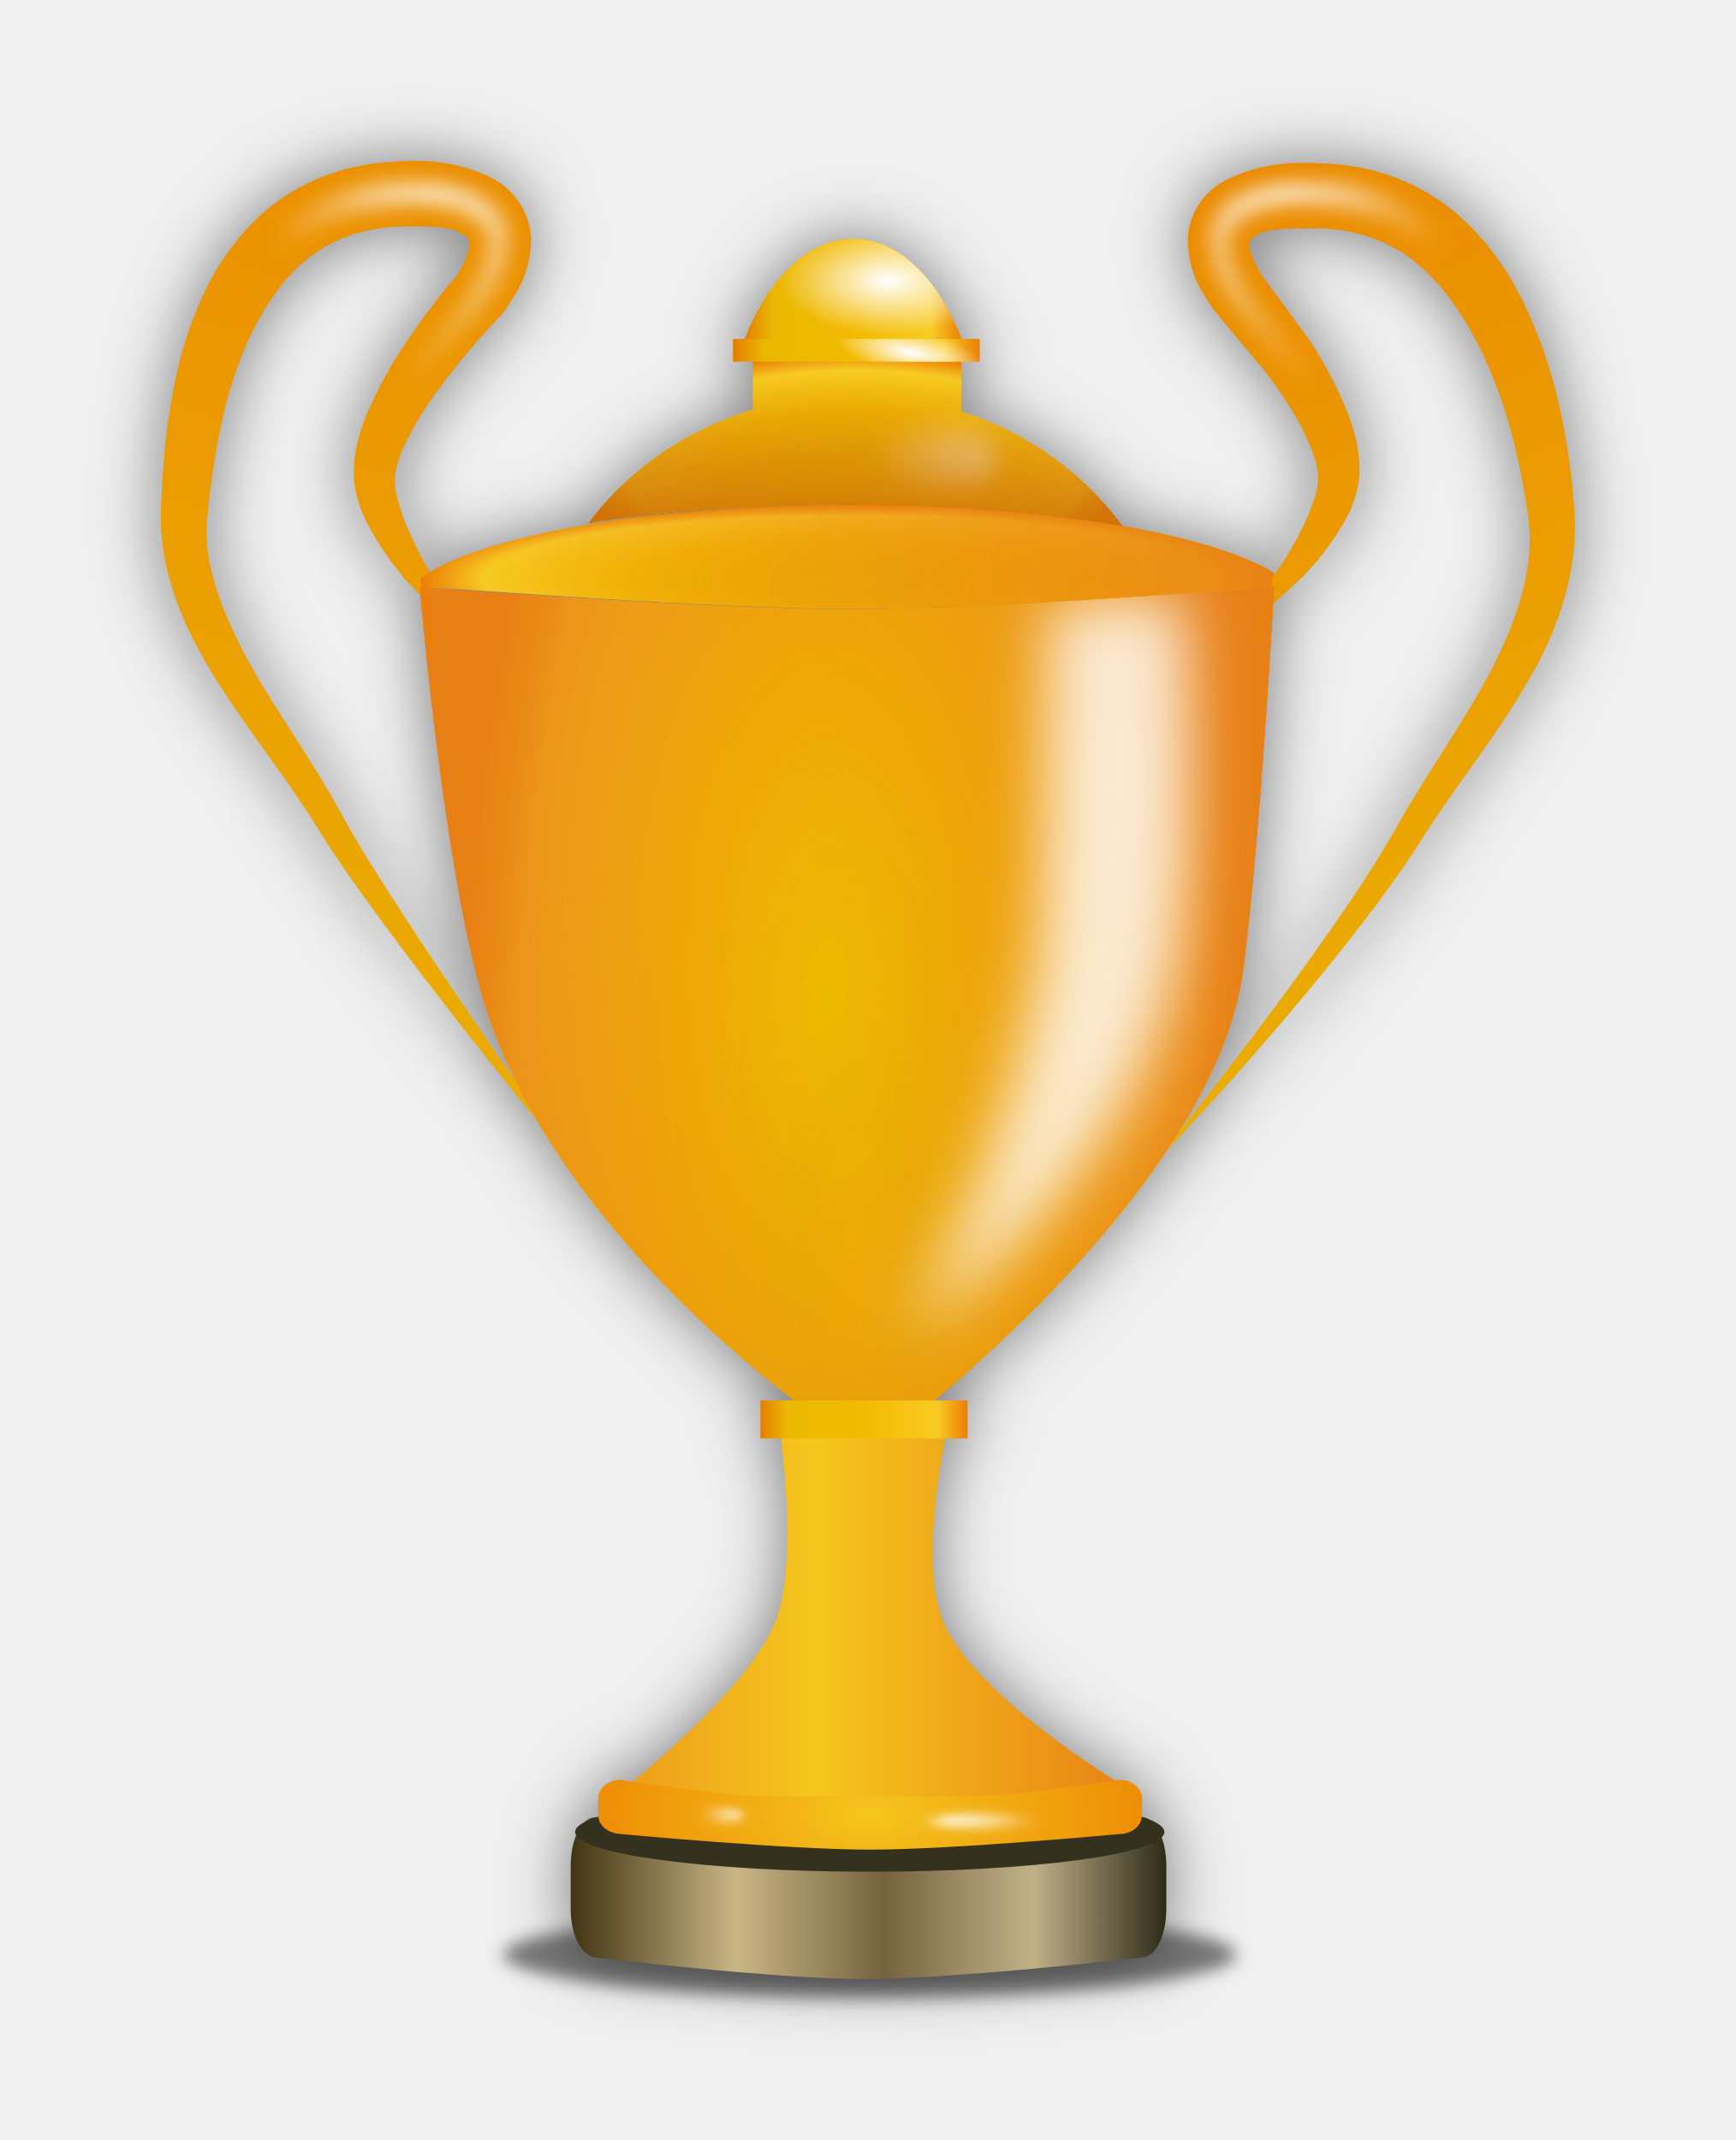
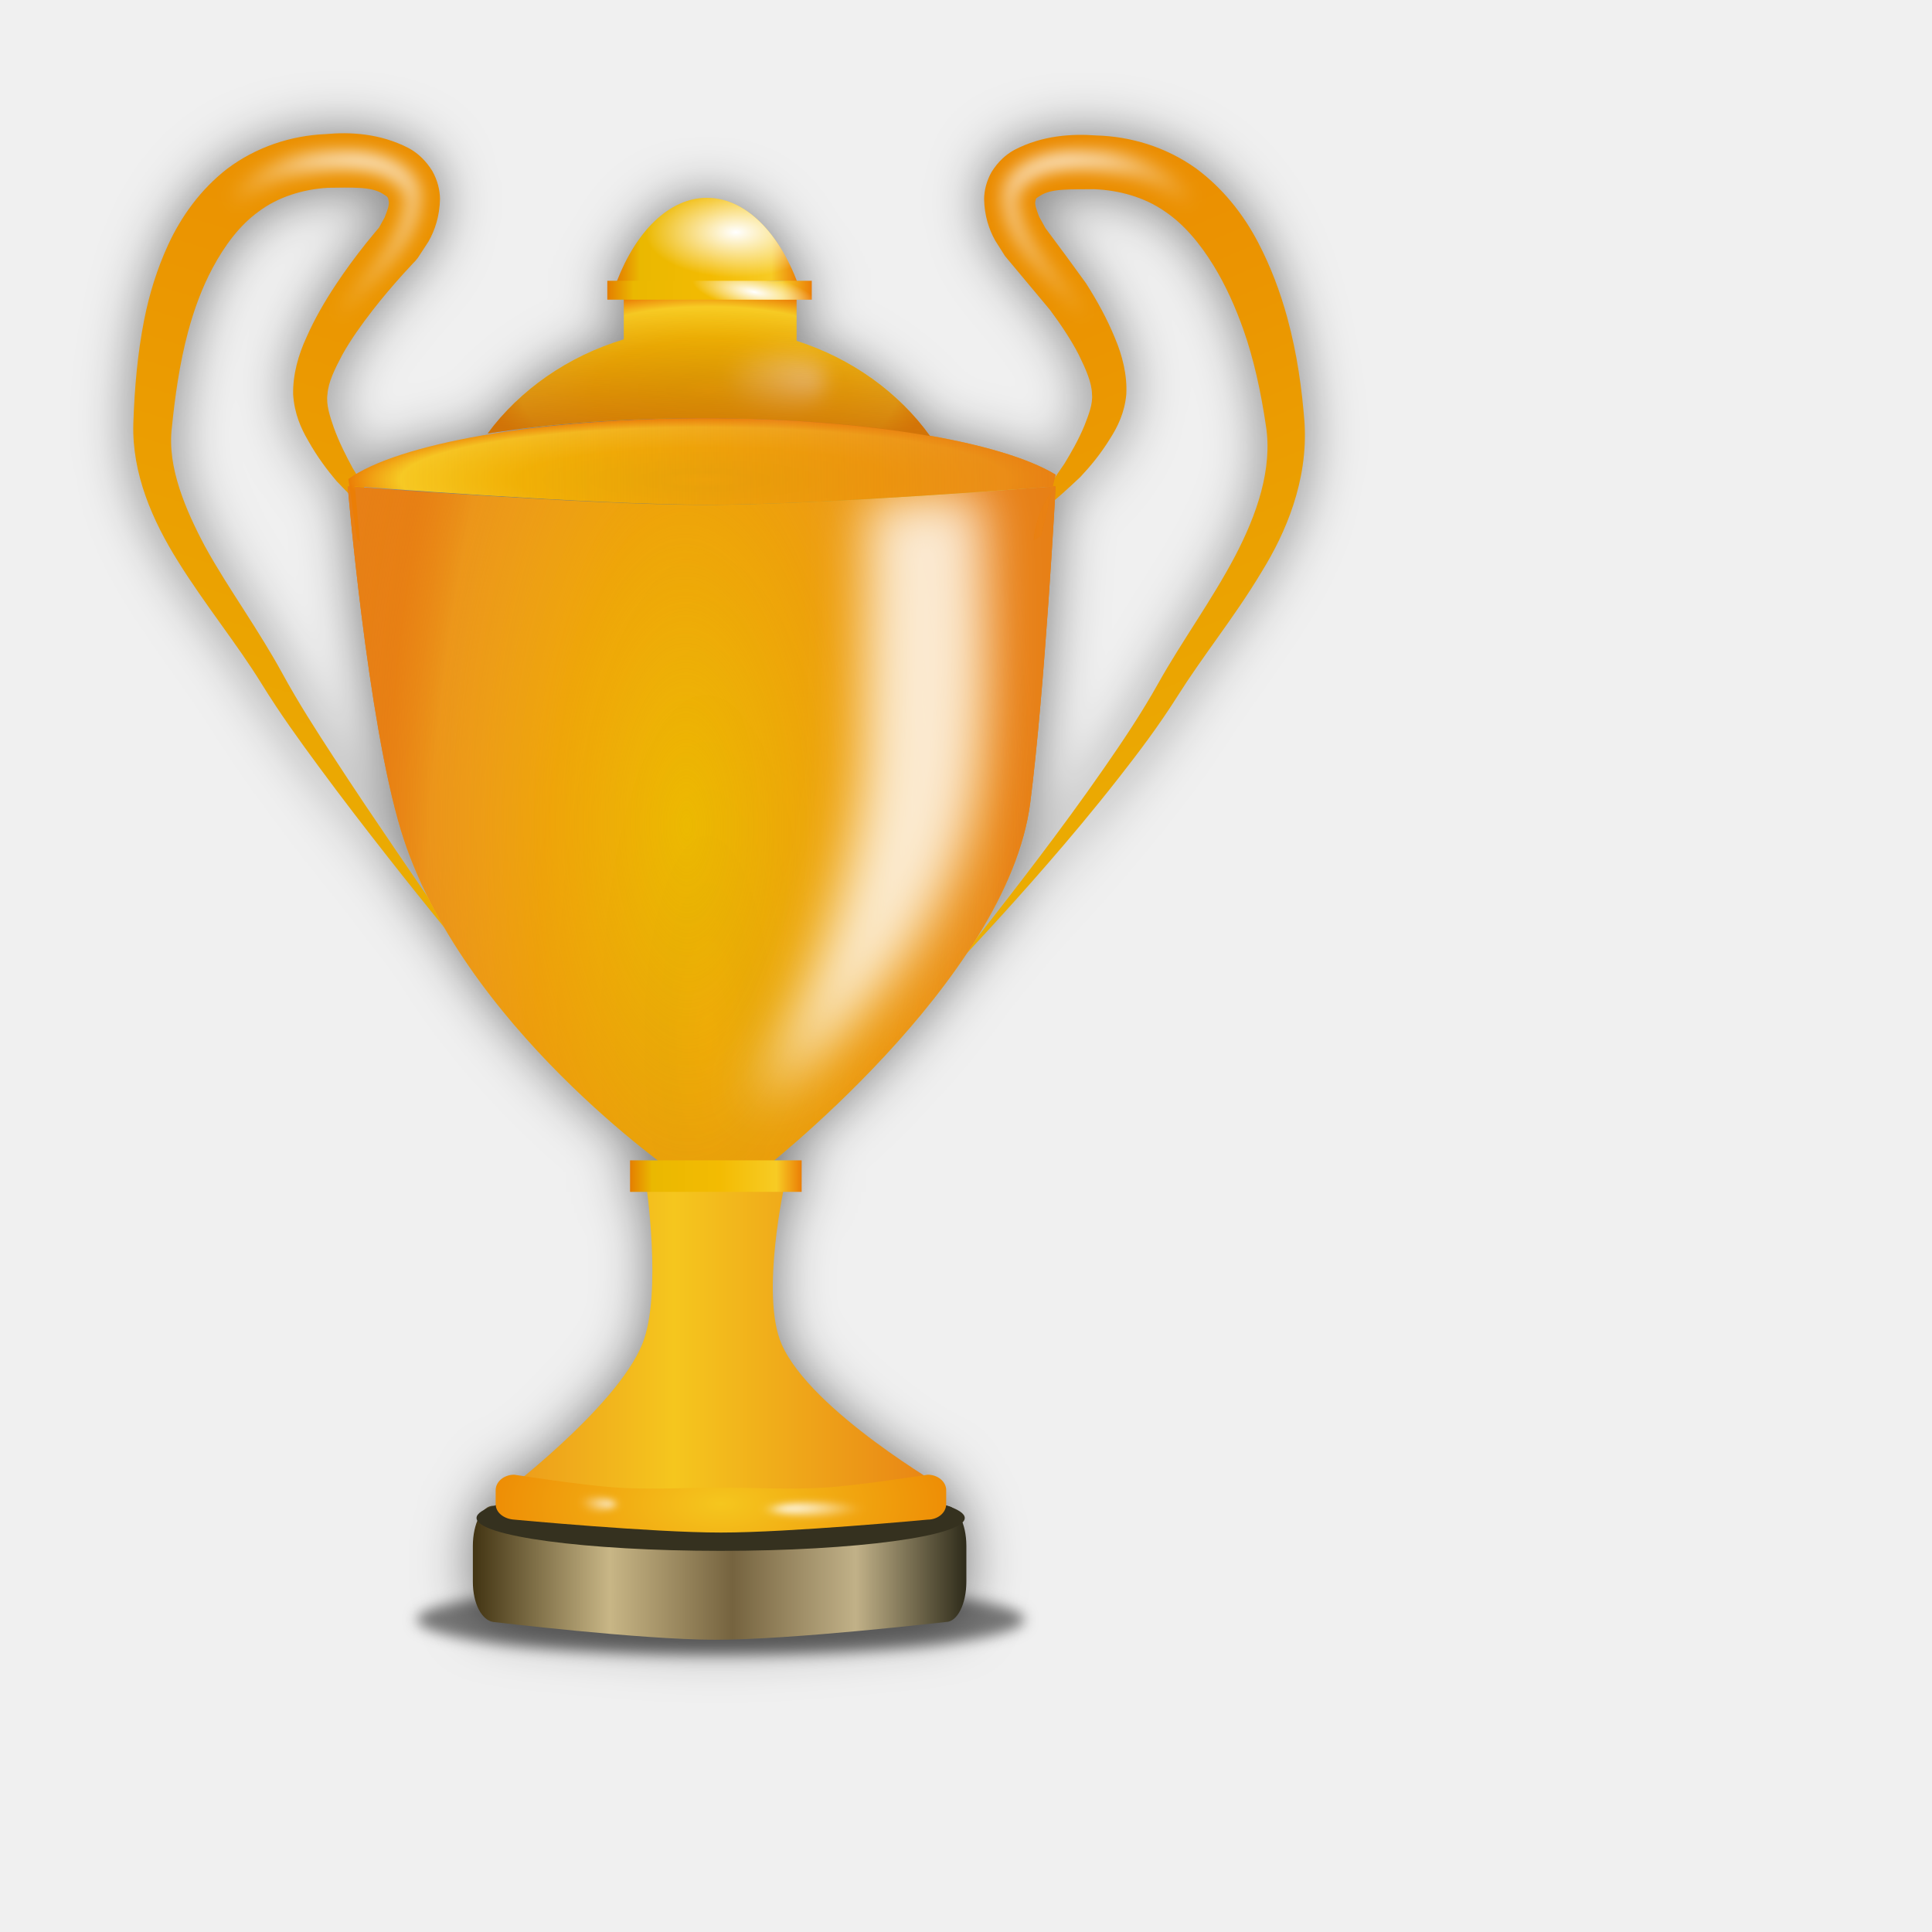
- <svg xmlns="http://www.w3.org/2000/svg" xmlns:xlink="http://www.w3.org/1999/xlink" viewBox="0 0 104.216 128.489">
+ <svg xmlns="http://www.w3.org/2000/svg" xmlns:xlink="http://www.w3.org/1999/xlink" viewBox="0 0 140 140">
  <defs>
    <filter id="ab">
      <feGaussianBlur stdDeviation="2.892" />
    </filter>
    <filter id="g">
      <feGaussianBlur stdDeviation=".905" />
    </filter>
    <filter id="aa" x="-.027" y="-.232" width="1.054" height="1.464">
      <feGaussianBlur stdDeviation=".732" />
    </filter>
    <filter id="ad" x="-.261" y="-.099" width="1.522" height="1.199">
      <feGaussianBlur stdDeviation="2.747" />
    </filter>
    <filter id="ac" x="-.219" y="-.625" width="1.437" height="2.25">
      <feGaussianBlur stdDeviation=".995" />
    </filter>
    <filter id="f" x="-.196" y="-.653" width="1.392" height="2.305">
      <feGaussianBlur stdDeviation=".445" />
    </filter>
    <linearGradient id="z" x1="-109.05" x2="-53.31" gradientUnits="userSpaceOnUse">
      <stop stop-color="#423413" offset="0" />
      <stop stop-color="#c8b686" offset=".277" />
      <stop stop-color="#75633f" offset=".526" />
      <stop stop-color="#c1b188" offset=".776" />
      <stop stop-color="#2e2b1a" offset="1" />
    </linearGradient>
    <linearGradient id="y" x1="-105.39" x2="-57.132" gradientUnits="userSpaceOnUse">
      <stop stop-color="#ec981a" offset="0" />
      <stop stop-color="#f5c61e" offset=".392" />
      <stop stop-color="#e88114" offset="1" />
    </linearGradient>
    <linearGradient id="e">
      <stop stop-color="#eb7a00" offset="0" />
      <stop stop-color="#ebb402" offset="1" />
    </linearGradient>
    <linearGradient id="b">
      <stop stop-color="#f1ba02" offset="0" />
      <stop stop-color="#eab801" offset=".128" />
      <stop stop-color="#f3bb02" offset=".519" />
      <stop stop-color="#f7cb24" offset=".854" />
      <stop stop-color="#eb7e06" offset="1" />
    </linearGradient>
    <linearGradient id="c">
      <stop stop-color="#e47e00" offset="0" />
      <stop stop-color="#eab801" offset=".128" />
      <stop stop-color="#f3bb02" offset=".519" />
      <stop stop-color="#f7cb24" offset=".854" />
      <stop stop-color="#eb7e06" offset="1" />
    </linearGradient>
    <linearGradient id="a">
      <stop stop-color="#fff" offset="0" />
      <stop stop-color="#fff" stop-opacity="0" offset="1" />
    </linearGradient>
    <linearGradient id="s" x1="-37.519" x2="-118.66" y1="111.52" y2="113.06" gradientUnits="userSpaceOnUse">
      <stop stop-color="#e88114" offset="0" />
      <stop stop-color="#e88114" stop-opacity="0" offset="1" />
    </linearGradient>
    <linearGradient id="r" x1="-84.235" x2="-83.966" y1="111.29" y2="96.23" gradientUnits="userSpaceOnUse">
      <stop stop-color="#cd7207" offset="0" />
      <stop stop-color="#cd7207" stop-opacity="0" offset="1" />
    </linearGradient>
    <linearGradient id="x" x1="-94.714" x2="-141.36" y1="25.314" y2="174.32" gradientUnits="userSpaceOnUse" xlink:href="#e" />
    <linearGradient id="w" x1="-76.288" x2="-25.35" y1="49.608" y2="168.89" gradientUnits="userSpaceOnUse" xlink:href="#e" />
    <linearGradient id="v" x1="-92.702" x2="-73.132" gradientUnits="userSpaceOnUse" xlink:href="#c" />
    <linearGradient id="u" x1="-93.715" x2="-71.643" gradientUnits="userSpaceOnUse" xlink:href="#c" />
    <linearGradient id="t" x1="-91.259" x2="-72.735" gradientUnits="userSpaceOnUse" xlink:href="#c" />
    <radialGradient id="o" cx="-85.164" cy="151.87" r="38.215" gradientTransform="matrix(.99998 -.00617 .01429 2.3143 -2.1712 -200.11)" gradientUnits="userSpaceOnUse">
      <stop stop-color="#e78016" stop-opacity="0" offset="0" />
      <stop stop-color="#e78016" offset="1" />
    </radialGradient>
    <radialGradient id="j" cx="-81.451" cy="225.13" r="24.32" gradientTransform="matrix(1.1451 -.00448 .00217 .55538 11.329 99.734)" gradientUnits="userSpaceOnUse">
      <stop stop-color="#f5c61e" offset="0" />
      <stop stop-color="#ed8602" offset="1" />
    </radialGradient>
    <radialGradient id="q" cx="114.88" cy="119.71" r="23.875" gradientTransform="matrix(1 0 0 .44218 -197.62 51.984)" gradientUnits="userSpaceOnUse" xlink:href="#b" />
    <radialGradient id="p" cx="115.18" cy="175.55" r="38.215" gradientTransform="matrix(.94434 -.00855 .02767 3.0575 -196.38 -360.16)" gradientUnits="userSpaceOnUse" xlink:href="#b" />
    <radialGradient id="n" cx="113.96" cy="123.89" r="38.781" gradientTransform="matrix(.99005 0 0 .17164 -196.1 93.345)" gradientUnits="userSpaceOnUse" xlink:href="#b" />
    <radialGradient id="m" cx="-74.791" cy="102.76" r="7.847" gradientTransform="matrix(1.3478 0 0 .67338 26.016 33.562)" gradientUnits="userSpaceOnUse" xlink:href="#a" />
    <radialGradient id="l" cx="-77.854" cy="96.22" r="11.036" gradientTransform="matrix(.60393 .11745 -.03498 .17986 -27.47 86.162)" gradientUnits="userSpaceOnUse" xlink:href="#a" />
    <radialGradient id="k" cx="-79.829" cy="86.704" r="9.785" gradientTransform="matrix(1 0 0 .49807 0 44.687)" gradientUnits="userSpaceOnUse" xlink:href="#a" />
    <radialGradient id="d" cx="-120.29" cy="83.118" r="14.481" gradientTransform="matrix(1 0 0 1.0829 0 -7.8633)" gradientUnits="userSpaceOnUse" xlink:href="#a" />
    <radialGradient id="i" cx="-92.807" cy="224.65" r="3.798" gradientTransform="matrix(1 0 0 .4635 0 120.88)" gradientUnits="userSpaceOnUse" xlink:href="#a" />
    <radialGradient id="h" cx="-97.114" cy="224.51" r="4.579" gradientTransform="matrix(1 0 0 .38448 0 138.69)" gradientUnits="userSpaceOnUse" xlink:href="#a" />
  </defs>
  <g transform="matrix(.67119 0 0 .67119 97.107 388.42)">
    <path d="m-107.44-564.31c-0.722-5e-3 -1.435 0.033-2.094 0.094-3.724 0.156-7.505 1.391-10.656 3.781-2.824 2.208-4.93 5.083-6.344 8.156-1.21 2.628-2.048 5.362-2.594 8.125-0.714 3.619-1.032 7.414-1.156 11.188-0.161 5.433 2.072 10.497 4.812 14.875 2.913 4.683 6.365 8.878 9.062 13.25 1.983 3.213 4.1 6.158 6.125 8.906 2.615 3.549 5.082 6.737 7.25 9.5 2.481 3.162 4.592 5.762 6.094 7.594 0.079 0.096 0.112 0.127 0.188 0.219 6.376 10.957 16.062 19.611 21.344 23.844 0.727 0.582 1.211 0.934 1.75 1.344h-3v3.406h1.844c0.343 2.614 1.375 11.811-0.531 16.469-2.017 4.928-8.894 11.035-12.75 14.219l-1.062-0.156c-1.112 0-2 0.757-2 1.688v1.5c0 0.042-0.004 0.084 0 0.125-0.083 0.026-0.141 0.067-0.219 0.094l-0.062-0.031c-0.347 0-0.646 0.157-0.938 0.438-0.537 0.282-0.844 0.57-0.844 0.875 0 0.099 0.035 0.184 0.094 0.281-0.309 0.747-0.5 1.675-0.5 2.719v3.875c0 2.406 0.974 4.164 2.188 4.344 0 0 15.915 1.924 23.906 1.938 8.349 0.014 25-1.938 25-1.938 1.218 0 2.188-1.938 2.188-4.344v-3.875c0-0.961-0.172-1.813-0.438-2.531 0.155-0.156 0.25-0.307 0.25-0.469 0-0.39-0.482-0.774-1.344-1.125-0.151-0.094-0.305-0.128-0.469-0.156l-0.188-0.062c0.006-0.051 0-0.104 0-0.156v-1.5c0-0.93-0.888-1.688-2-1.688l-0.406 0.062c-4.282-2.73-12.982-8.743-15.344-14.125-2.022-4.608-0.373-13.841 0.156-16.469h2v-3.406h-2.969c0.689-0.57 1.426-1.177 2.438-2.062 4.801-4.206 12.665-11.729 18.375-20.312 0.069-0.074 0.15-0.145 0.219-0.219 0.648-0.695 1.312-1.408 2-2.156 1.977-2.15 4.128-4.548 6.5-7.281 2.346-2.703 4.919-5.744 7.688-9.281 2.056-2.625 4.282-5.519 6.438-8.938 1.238-1.961 2.675-3.984 4.219-6.156s3.168-4.512 4.75-7.156c1.305-2.118 2.559-4.526 3.438-7.219s1.396-5.661 1.188-8.906c-0.275-3.564-0.801-7.367-1.875-11.281-0.768-2.8-1.78-5.52-3.125-8.094-1.606-3.081-3.844-5.918-6.719-8.031-3.273-2.332-7.084-3.431-10.75-3.531-2.65-0.197-5.846-0.036-8.844 1.531-0.933 0.503-1.798 1.32-2.469 2.406-0.534 0.958-0.801 1.945-0.812 2.906 0.034 1.805 0.557 3.327 1.219 4.5 0.356 0.563 0.682 1.106 1.031 1.656 1.689 2.035 3.33 3.974 4.875 5.812 1.232 1.663 2.281 3.265 3.094 4.844 0.787 1.617 1.419 3.019 1.438 4.25 0.111 1.035-0.352 2.228-0.812 3.406-0.656 1.586-1.467 2.967-2.188 4.156-0.385 0.551-0.715 0.998-1.031 1.469l0.094-0.312c-2.77-1.687-7.536-3.155-13.594-4.219-3.384-4.697-8.421-8.336-14.375-10.25v-4.438h1.656v-2.031h-1.625c-0.093-0.239-0.182-0.487-0.281-0.719-2.128-4.995-5.541-8.25-9.406-8.25-4.047 0-7.62 3.57-9.719 8.969h-1.062v2.031h1.781v4.281c-6.07 1.835-11.212 5.444-14.688 10.156 0.822-0.131 1.668-0.258 2.531-0.375 6.042-0.819 13.054-1.281 20.562-1.281 2.285 0 4.538 0.04 6.719 0.125-2.065-0.076-4.188-0.094-6.344-0.094-17.113 0-31.712 2.472-37.656 6l-0.375-0.625c-0.679-1.261-1.464-2.717-2.062-4.375-0.425-1.226-0.82-2.52-0.656-3.625 0.091-1.301 0.753-2.692 1.594-4.281 0.887-1.583 2.032-3.165 3.312-4.812 0.999-1.279 2.088-2.555 3.25-3.844 0.346-0.384 0.675-0.78 1.031-1.156 0.097-0.103 0.217-0.214 0.312-0.312l0.188-0.219c0.023-0.028 0.04-0.066 0.062-0.094 0.377-0.576 0.773-1.16 1.156-1.75 0.684-1.19 1.178-2.735 1.219-4.594-0.01-0.996-0.258-2.036-0.812-3.031-0.701-1.13-1.602-1.956-2.562-2.469-2.321-1.198-4.71-1.578-6.875-1.594zm-1.844 5.875c2.524-0.013 4.66-0.142 5.938 0.688 0.272 0.173 0.48 0.292 0.5 0.375 0.054 0.037 0.098 0.168 0.125 0.344 0.109 0.414-0.139 1.061-0.438 1.812-0.202 0.369-0.425 0.729-0.625 1.094-4e-3 9e-3 4e-3 0.022 0 0.031-0.101 0.116-0.216 0.23-0.312 0.344-0.371 0.438-0.715 0.878-1.062 1.312-1.17 1.465-2.245 2.94-3.219 4.406-1.257 1.886-2.365 3.803-3.219 5.75-0.864 1.864-1.478 3.999-1.438 6.156 0.131 2.096 0.866 3.688 1.594 4.938 1.009 1.816 2.101 3.23 3.062 4.375 0.495 0.522 0.892 0.948 1.312 1.375 0.182 2.105 2.189 24.936 5.656 36.375 0.735 2.425 1.72 4.787 2.844 7.062-1.14-1.655-2.234-3.218-3.531-5.125-2.002-2.943-4.215-6.23-6.625-9.938-1.798-2.767-3.724-5.74-5.531-9.062-1.205-2.196-2.592-4.378-4.031-6.625s-2.936-4.548-4.281-7c-1.045-1.974-2.055-4.057-2.75-6.219s-1.093-4.398-0.812-6.625c0.342-3.35 0.834-6.819 1.75-10.25 0.656-2.454 1.497-4.788 2.625-6.906 1.314-2.461 2.951-4.62 4.938-6.062 2.132-1.622 4.863-2.468 7.531-2.625zm82.719 0.156c2.669 0.104 5.393 0.85 7.594 2.375 2.086 1.383 3.868 3.496 5.344 5.906 1.288 2.112 2.324 4.439 3.188 6.875 1.131 3.19 1.899 6.732 2.438 10.375 0.368 2.302 0.133 4.703-0.5 7.094s-1.671 4.762-2.844 7c-2.525 4.784-5.732 9.188-8.25 13.688-1.837 3.285-3.898 6.319-5.844 9.125-2.513 3.625-4.912 6.883-7.031 9.688-2.425 3.21-4.477 5.82-5.938 7.688-0.288 0.369-0.446 0.535-0.688 0.844 2.878-4.668 5.039-9.604 5.656-14.438 1.415-11.088 2.45-28.956 2.656-32.656 0.754-0.636 1.652-1.46 2.781-2.531 1.01-1.081 2.128-2.395 3.188-4.125 0.767-1.209 1.535-2.735 1.719-4.75 0.112-2.101-0.416-4.247-1.219-6.125-0.813-1.992-1.892-3.945-3.125-5.875-1.38-1.912-2.842-3.922-4.375-5.969-0.225-0.412-0.459-0.804-0.688-1.219-0.279-0.739-0.491-1.365-0.375-1.719 0.028-0.142 0.03-0.251 0.062-0.25-0.009-0.041 0.195-0.12 0.438-0.281 1.209-0.816 3.307-0.683 5.812-0.719zm-34.188 9.875c0.13-1e-5 0.247 0.026 0.375 0.031h-1c0.205-0.011 0.424-0.031 0.625-0.031zm-44.625 22.281c2.284 0.177 19.068 1.473 31.625 1.844-11.968-0.333-27.732-1.489-31.594-1.781l-0.031-0.062zm54.656 1.281c-0.089 5e-3 -0.161 0.026-0.25 0.031-2.074 0.116-4.169 0.219-6.219 0.312-1.165 0.053-2.254 0.083-3.375 0.125 3.16-0.116 6.504-0.279 9.844-0.469z" filter="url(#ab)" opacity=".5" />
    <path transform="translate(389.88 -130.7)" d="m-423.95-273.15c0 2.091-14.687 3.785-32.805 3.785s-32.805-1.695-32.805-3.785 14.687-3.785 32.805-3.785 32.805 1.695 32.805 3.785z" filter="url(#aa)" opacity=".5" />
    <g transform="translate(14.604 -641.5)">
      <g transform="matrix(.95592 0 0 1 -3.9875 -12.829)">
        <path d="m-106.75 238.19s8.487 3.008 12.784 3.611c4.25 0.597 8.523 0 12.784 0s8.534 0.597 12.784 0c4.297-0.604 12.784-3.611 12.784-3.611 1.274 0 2.3 1.937 2.3 4.343v3.86c0 2.406-1.026 4.343-2.3 4.343 0 0-17.397 1.938-26.131 1.924-8.36-0.014-25.006-1.924-25.006-1.924-1.269-0.179-2.3-1.937-2.3-4.343v-3.86c0-2.406 1.026-4.343 2.3-4.343z" fill="url(#z)" />
        <path transform="matrix(1.0202 0 0 1 96.32 -50.498)" d="m-146.85 290.01c0 1.96-12.099 3.549-27.023 3.549s-27.023-1.589-27.023-3.549 12.099-3.549 27.023-3.549 27.023 1.589 27.023 3.549z" fill="#35311f" />
      </g>
      <path d="m-105.39 224.33s12.596-9.456 15.441-16.406c2.219-5.42 0.386-17.564 0.386-17.564h15.055s-2.739 12.202-0.386 17.564c3.169 7.222 17.757 15.634 17.757 15.634s-16.048 2.188-24.127 2.316c-8.058 0.128-24.127-1.544-24.127-1.544z" fill="url(#y)" />
      <path d="m-118 118.46-0.397 0.349c1e-5 -1e-5 1e-5 -1e-5 0-1e-5 -0.264 0.205-1.871-1.256-4.589-4.119-0.962-1.145-2.047-2.558-3.056-4.373-0.728-1.249-1.461-2.85-1.592-4.946-0.04-2.157 0.573-4.289 1.437-6.153 0.854-1.947 1.962-3.874 3.219-5.76 0.974-1.466 2.05-2.937 3.219-4.402 0.347-0.435 0.705-0.872 1.076-1.311v-4e-6l0.311-0.363-1e-5 2e-6 -0.026 0.053-9e-3 0.018-1e-5 2e-6 0.65-1.185c0.298-0.751 0.54-1.386 0.431-1.8-0.027-0.176-0.061-0.323-0.115-0.36-0.02-0.083-0.228-0.205-0.5-0.377-1.278-0.83-3.425-0.674-5.949-0.66-2.668 0.157-5.394 0.984-7.526 2.607-1.986 1.442-3.61 3.609-4.925 6.071-1.128 2.118-1.986 4.433-2.641 6.887-0.916 3.431-1.399 6.91-1.741 10.26-0.28 2.227 0.115 4.458 0.81 6.62s1.692 4.255 2.737 6.229c1.346 2.452 2.844 4.748 4.283 6.995s2.821 4.442 4.026 6.638c1.807 3.322 3.737 6.296 5.535 9.063 2.41 3.707 4.622 6.972 6.624 9.915 2.023 2.975 3.837 5.614 5.498 8.007l1.683 2.41c0.058 0.083 0.116 0.165 0.174 0.247l0.283 0.411 0.112 0.179 0.025 0.05c0.01 0.025 3e-3 0.03-0.019 0.015l-0.043-0.035c-0.035-0.032-0.085-0.082-0.148-0.149-0.125-0.133-0.302-0.334-0.53-0.599-0.445-0.517-1.08-1.278-1.88-2.253-1.502-1.831-3.586-4.418-6.067-7.58-2.168-2.763-4.644-5.962-7.26-9.511-2.025-2.748-4.16-5.689-6.142-8.902-2.698-4.372-6.128-8.558-9.042-13.241-2.741-4.378-4.984-9.447-4.824-14.88 0.124-3.773 0.452-7.553 1.166-11.172 0.545-2.764 1.383-5.498 2.593-8.126 1.414-3.073 3.504-5.966 6.328-8.174 3.152-2.39 6.951-3.622 10.675-3.778 2.634-0.245 5.865-0.088 8.959 1.509 0.961 0.513 1.856 1.343 2.557 2.472 0.554 0.995 0.821 2.03 0.831 3.027-0.041 1.859-0.56 3.401-1.244 4.591l-1.14 1.75-0.069 0.085-0.194 0.239-1e-5 8e-6 -0.288 0.301c-0.356 0.376-0.706 0.757-1.052 1.141-1.161 1.289-2.246 2.574-3.245 3.853-1.28 1.647-2.408 3.237-3.295 4.82-0.841 1.589-1.531 2.984-1.622 4.285-0.164 1.105 0.254 2.376 0.679 3.602v1e-5c0.599 1.658 1.358 3.116 2.038 4.378 2.015 3.24 3.05 5.247 2.822 5.476l0.389-0.342z" fill="url(#x)" />
      <path d="m-47.04 118.46-0.396-0.349 5e-6 1e-5h-1e-6c-0.238-0.237 0.87-2.095 3.047-5.215 0.72-1.189 1.528-2.563 2.184-4.149 0.461-1.178 0.928-2.366 0.817-3.401-0.019-1.231-0.637-2.629-1.424-4.246-0.813-1.579-1.878-3.181-3.11-4.843-1.545-1.839-3.166-3.78-4.855-5.815l-1.057-1.67c-0.662-1.173-1.167-2.678-1.201-4.482 0.011-0.962 0.267-1.96 0.801-2.918 0.671-1.086 1.536-1.89 2.47-2.393 2.998-1.567 6.194-1.755 8.844-1.558 3.666 0.101 7.471 1.213 10.744 3.545 2.874 2.113 5.121 4.936 6.727 8.017 1.345 2.574 2.372 5.296 3.14 8.096 1.074 3.915 1.587 7.73 1.862 11.294 0.208 3.245-0.322 6.227-1.2 8.92s-2.105 5.097-3.411 7.215c-1.581 2.644-3.235 4.971-4.779 7.144s-2.981 4.188-4.22 6.149c-2.155 3.418-4.369 6.324-6.426 8.949-2.768 3.538-5.334 6.578-7.68 9.28-2.372 2.733-4.527 5.119-6.503 7.269-0.688 0.748-1.355 1.468-2.003 2.163l-0.207 0.222-0.347 0.361c-0.066 0.066-0.117 0.115-0.154 0.146-0.019 0.016-0.033 0.027-0.044 0.034-0.023 0.015-0.029 9e-3 -0.019-0.015l0.026-0.049 0.118-0.175c0.106-0.149 0.267-0.364 0.48-0.642h1e-6c0.415-0.543 1.027-1.325 1.806-2.32 1.461-1.868 3.51-4.486 5.935-7.696 2.119-2.805 4.531-6.059 7.044-9.684 1.946-2.807 3.981-5.824 5.818-9.109 2.518-4.5 5.742-8.901 8.266-13.684 1.173-2.238 2.199-4.609 2.832-7s0.87-4.801 0.503-7.103c-0.538-3.643-1.306-7.192-2.437-10.382-0.863-2.436-1.9-4.745-3.188-6.857-1.476-2.41-3.239-4.53-5.324-5.913-2.201-1.525-4.926-2.269-7.596-2.373-2.505 0.036-4.625-0.106-5.833 0.71-0.242 0.162-0.422 0.257-0.413 0.298-0.033-0.001-0.057 0.109-0.086 0.252-0.116 0.354 0.11 0.952 0.388 1.691 0.228 0.415 0.455 0.828 0.68 1.24 1.533 2.047 2.994 4.034 4.373 5.946 1.233 1.93 2.312 3.908 3.124 5.9 0.803 1.878 1.351 4.013 1.239 6.114-0.183 2.015-0.962 3.536-1.73 4.745l-2e-6 1e-5c-1.06 1.73-2.194 3.064-3.203 4.145-2.836 2.69-4.56 4.055-4.814 3.858h-1e-6v-1e-5l0.389 0.343z" fill="url(#w)" />
      <path d="m-91.937 94.938v4.5c-6.07 1.835-11.212 5.444-14.688 10.156 6.577-1.049 14.512-1.656 23.094-1.656 9.268 0 17.793 0.731 24.656 1.938-3.384-4.714-8.437-8.362-14.406-10.281v-4.656h-18.656z" fill="url(#q)" />
      <path d="m-82.955 84.155c-4.071 0-7.653 3.599-9.747 9.051 2.832 0.13 5.948 0.697 9.465 0.697 3.799 0 7.292-1.425 10.105-0.475-2.082-5.568-5.701-9.272-9.823-9.272z" fill="url(#v)" />
      <path d="m-93.715 93.111h22.073v2.04h-22.073z" fill="url(#u)" />
      <path d="m-121.74 115.31s25.823 2.01 38.761 2c12.574-9e-3 37.669-2 37.669-2s-1.163 21.771-2.74 34.12c-2.468 19.332-29.47 40.125-29.47 40.125h-8.735s-23.357-16.058-29.742-37.123c-3.632-11.983-5.742-37.123-5.742-37.123z" fill="url(#p)" />
      <path d="m-121.74 115.31s25.823 2.01 38.761 2c12.574-9e-3 37.669-2 37.669-2s-1.163 21.771-2.74 34.12c-2.468 19.332-29.47 40.125-29.47 40.125h-8.735s-23.357-16.058-29.742-37.123c-3.632-11.983-5.742-37.123-5.742-37.123z" fill="url(#o)" />
      <path d="m-91.259 188.07h18.524v3.405h-18.524z" fill="url(#t)" />
      <path d="m-53.312 115.91c-3.591 0.252-7.602 0.52-12.25 0.781-0.074 5.435-0.274 18.326-0.5 26.75-0.504 18.815-12 38.75-12 38.75s18.743-12.373 23.469-30.562c2.652-10.207 1.71-29.069 1.281-35.719z" fill="#fff" filter="url(#ad)" opacity=".8" />
      <path d="m-83.154 107.95c-17.983 0-33.217 2.748-38.519 6.562l0.928 6.531c0.117 0.069 0.217 0.151 0.34 0.219-0.364-3.522-0.557-5.969-0.557-5.969s25.556 2.01 38.364 2c12.449-9e-3 37.281-2 37.281-2s-2.139 2.52-2.34 5.812c0.282-0.161 0.527-0.335 0.773-0.5l1.567-6.562c-5.864-3.571-20.593-6.094-37.838-6.094z" fill="url(#n)" />
      <path transform="matrix(1 0 0 1.4127 3.2755 -41.074)" d="m-73.154 102.76c0 1.055-2.444 1.911-5.459 1.911s-5.459-0.855-5.459-1.911 2.444-1.911 5.459-1.911 5.459 0.855 5.459 1.911z" fill="url(#m)" filter="url(#ac)" opacity=".8" />
      <path d="m-93.715 93.111h22.073v2.04h-22.073z" fill="url(#l)" />
      <path d="m-82.955 84.155c-4.071 0-7.653 3.599-9.747 9.051 2.832 0.13 5.948 0.697 9.465 0.697 3.799 0 7.292-1.425 10.105-0.475-2.082-5.568-5.701-9.272-9.823-9.272z" fill="url(#k)" />
      <path d="m-123 79.219c-11.325-0.537-18.483 10.949-19.219 21.188-0.387 3.315-0.827 6.768-0.594 10.156 0.733-10.618 3.194-24.527 14.469-28.688 4.097-0.956 10.586-2.305 12.969 2.031-0.206 6.213-6.881 9.724-8.719 15.5-1.513 3.573-1.093 3.038 0.438 0 2.517-5.897 10.463-9.325 9.688-16.312-1.149-3.385-5.822-3.986-9.031-3.875zm-2.312 23.5c0.138-0.078-0.085-0.095 0 0z" fill="url(#d)" filter="url(#g)" />
      <path transform="matrix(-1 0 0 1 -164.92 0)" d="m-123 79.219c-11.325-0.537-18.483 10.949-19.219 21.188-0.387 3.315-0.827 6.768-0.594 10.156 0.733-10.618 3.194-24.527 14.469-28.688 4.097-0.956 10.586-2.305 12.969 2.031-0.206 6.213-6.881 9.724-8.719 15.5-1.513 3.573-1.093 3.038 0.438 0 2.517-5.897 10.463-9.325 9.688-16.312-1.149-3.385-5.822-3.986-9.031-3.875zm-2.312 23.5c0.138-0.078-0.085-0.095 0 0z" fill="url(#d)" filter="url(#g)" />
      <path d="m-83.154 107.95c-17.983 0-33.217 2.748-38.519 6.562l0.928 6.531c0.117 0.069 0.217 0.151 0.34 0.219-0.364-3.522-0.557-5.969-0.557-5.969s25.556 2.01 38.364 2c12.449-9e-3 37.281-2 37.281-2s-2.139 2.52-2.34 5.812c0.282-0.161 0.527-0.335 0.773-0.5l1.567-6.562c-5.864-3.571-20.593-6.094-37.838-6.094z" fill="url(#s)" />
      <path d="m-91.937 94.938v4.5c-6.07 1.835-11.212 5.444-14.688 10.156 6.577-1.049 14.512-1.656 23.094-1.656 9.268 0 17.793 0.731 24.656 1.938-3.384-4.714-8.437-8.362-14.406-10.281v-4.656h-18.656z" fill="url(#r)" />
      <path d="m-103.76 222.01s7.407 1.163 11.156 1.396c3.708 0.231 7.438 0 11.156 0s7.448 0.231 11.156 0c3.75-0.233 11.156-1.396 11.156-1.396 1.112 0 2.007 0.749 2.007 1.679v1.492c0 0.93-0.895 1.679-2.007 1.679 0 0-14.845 1.396-22.313 1.396s-22.313-1.396-22.313-1.396c-1.107-0.069-2.007-0.749-2.007-1.679v-1.492c0-0.93 0.895-1.679 2.007-1.679z" fill="url(#j)" />
      <path transform="matrix(1 0 0 .88108 0 26.698)" d="m-92.807 225.31c0 0.452-1.222 0.819-2.73 0.819s-2.73-0.367-2.73-0.819 1.222-0.819 2.73-0.819 2.73 0.367 2.73 0.819z" fill="url(#i)" filter="url(#f)" />
      <path transform="matrix(1.7304 0 0 .88108 93.992 27.244)" d="m-92.807 225.31c0 0.452-1.222 0.819-2.73 0.819s-2.73-0.367-2.73-0.819 1.222-0.819 2.73-0.819 2.73 0.367 2.73 0.819z" fill="url(#h)" filter="url(#f)" />
    </g>
  </g>
</svg>
